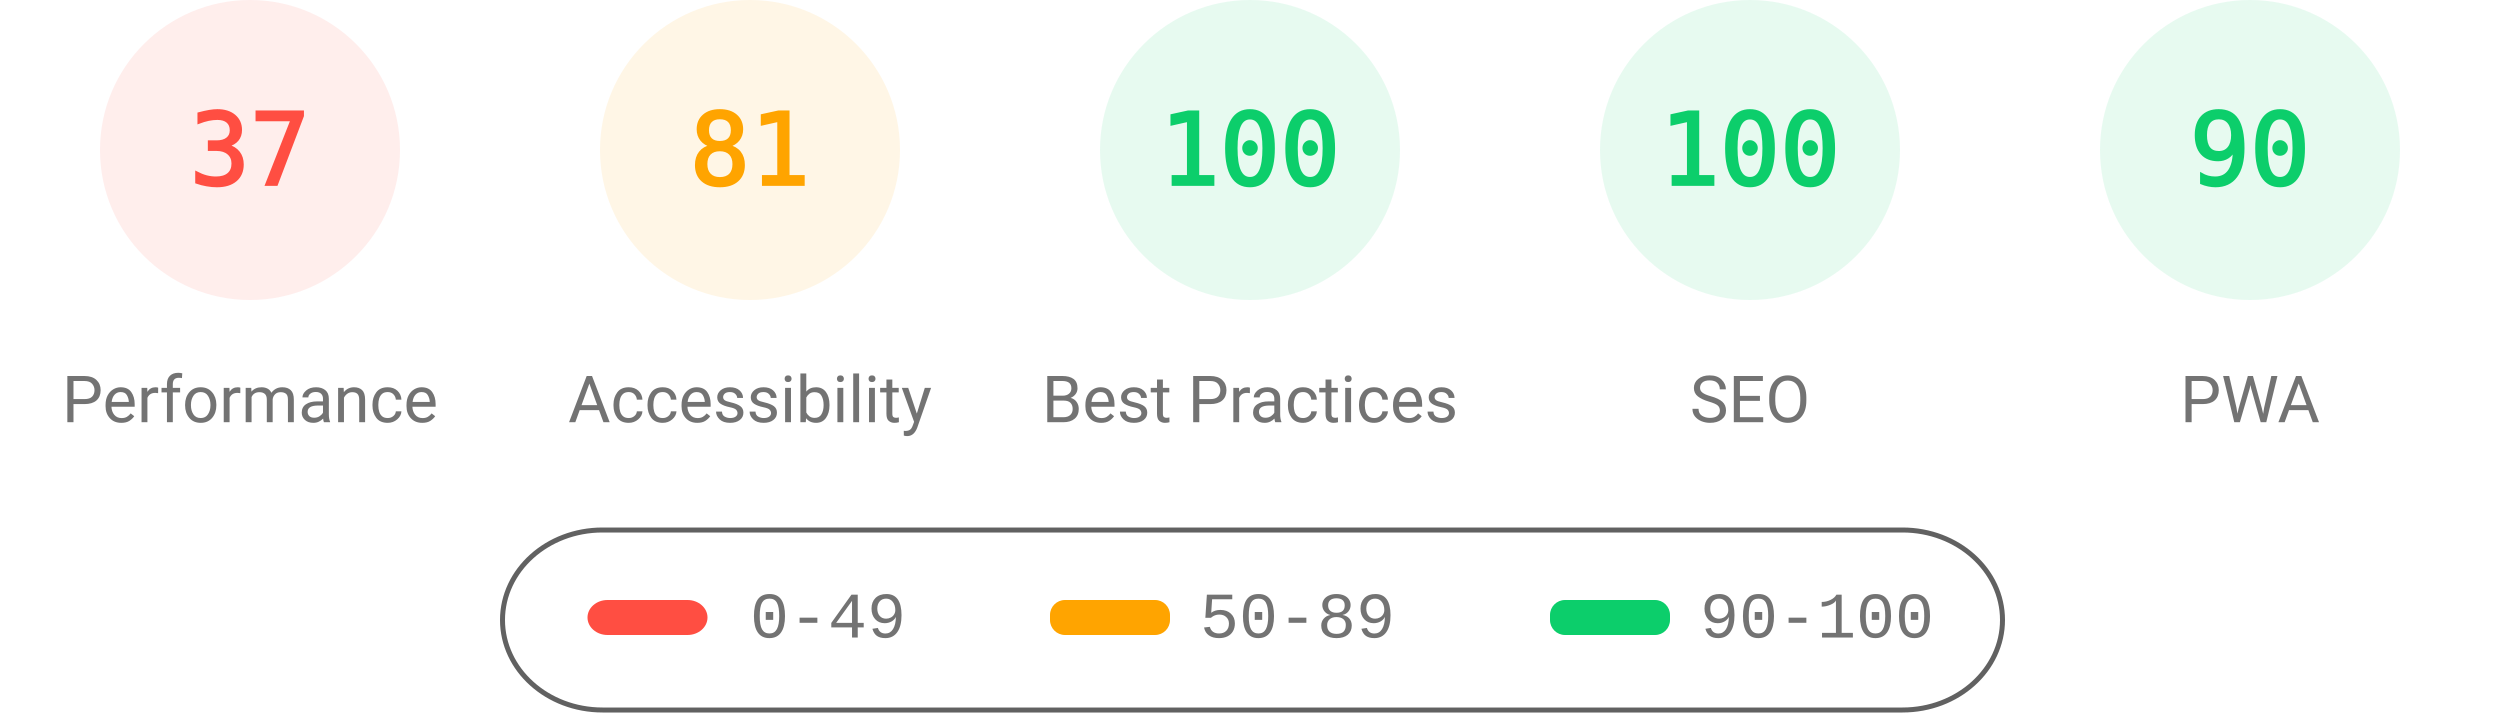
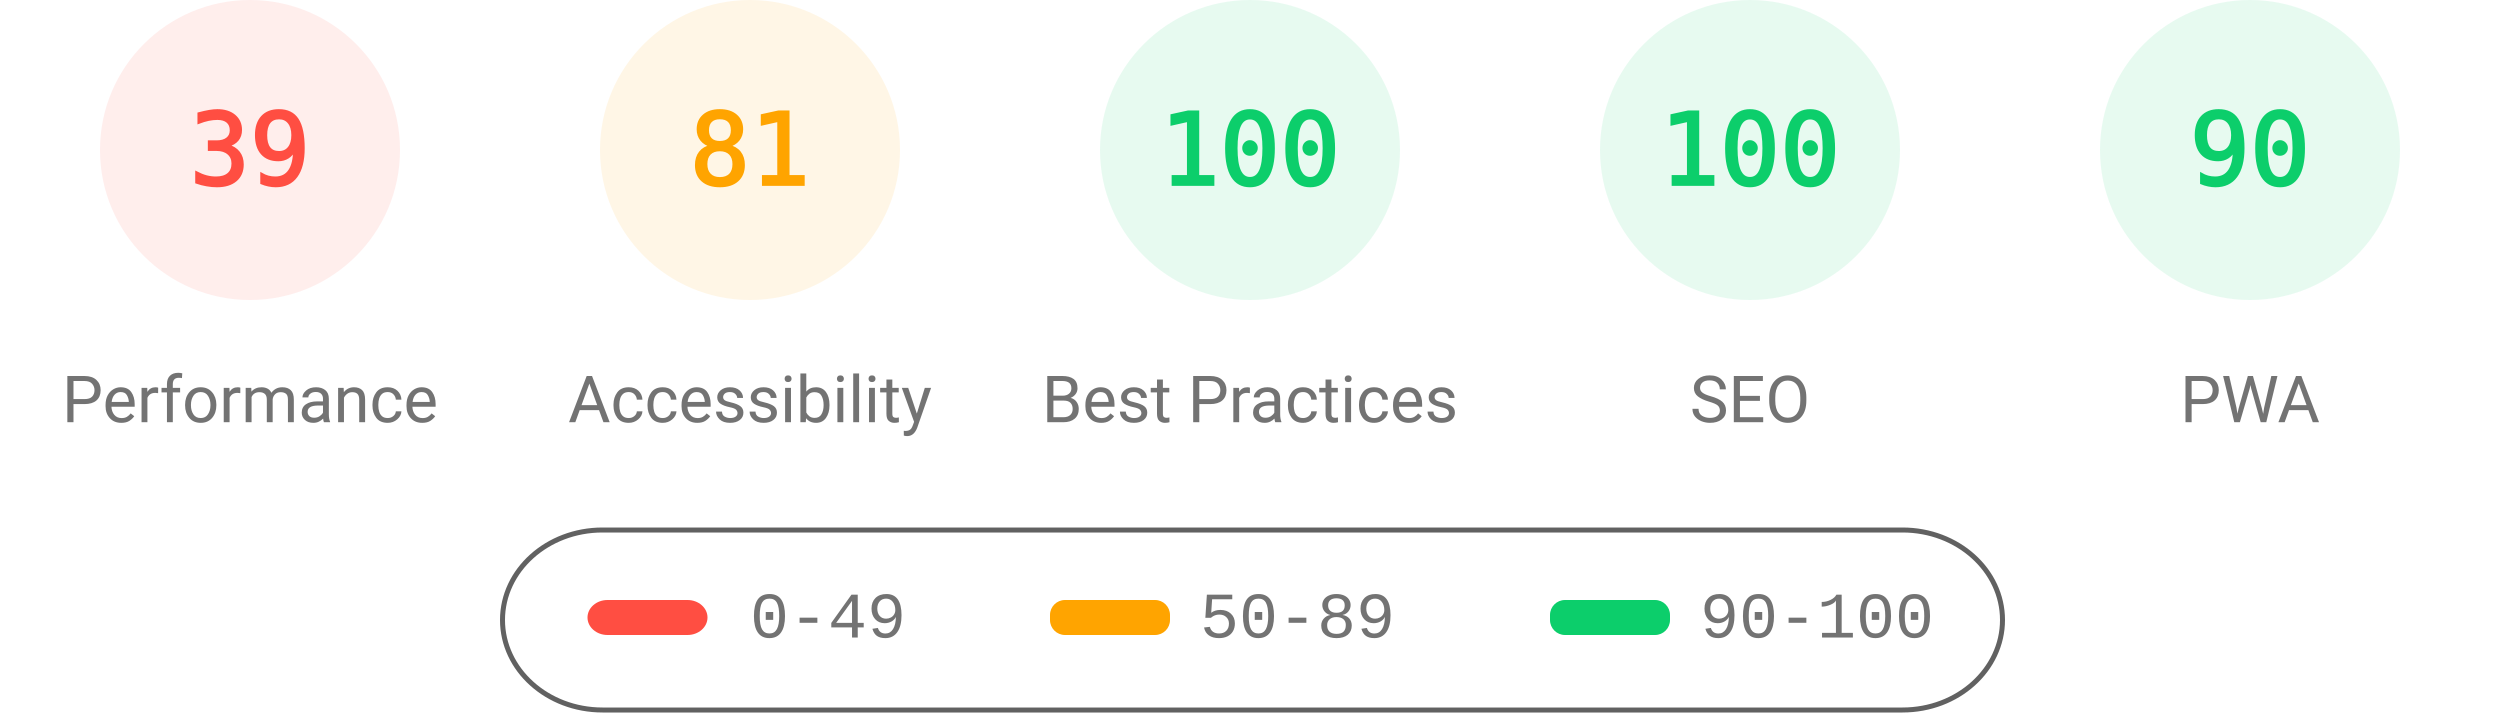
<svg xmlns="http://www.w3.org/2000/svg" fill="none" width="1000" height="285">
  <style>.gauge-base{opacity:.1}.gauge-arc{fill:none;animation-delay:250ms;stroke-linecap:round;transform:rotate(-90deg);transform-origin:100px 60px;animation:load-gauge 1s ease forwards}.guage-text{font-size:40px;font-family:monospace;text-align:center}.guage-red{color:#ff4e42;fill:#ff4e42;stroke:#ff4e42}.guage-orange{color:#ffa400;fill:#ffa400;stroke:#ffa400}.guage-green{color:#0cce6b;fill:#0cce6b;stroke:#0cce6b}.guage-undefined{color:#5c5c5c;fill:#5c5c5c;stroke:#5c5c5c}.guage-title{color:#737373;fill:#737373;stroke:none;font-size:26px;line-height:26px;font-family:Roboto,Halvetica,Arial,sans-serif}@keyframes load-gauge{from{stroke-dasharray:0 352.858}}</style>
  <svg class="guage-div guage-perf guage-red" viewBox="0 0 200 200" width="200" height="200">
    <circle class="gauge-base" r="56" cx="100" cy="60" stroke-width="8" />
-     <circle class="gauge-arc guage-arc-1" r="56" cx="100" cy="60" stroke-width="8" style="stroke-dasharray:130.187,351.858" />
-     <text class="guage-text" x="100" y="60" alignment-baseline="central" dominant-baseline="central" text-anchor="middle">37</text>
+     <circle class="gauge-arc guage-arc-1" r="56" cx="100" cy="60" stroke-width="8" style="stroke-dasharray:137.225,351.858" />
+     <text class="guage-text" x="100" y="60" alignment-baseline="central" dominant-baseline="central" text-anchor="middle">39</text>
    <text class="guage-title" x="100" y="160" alignment-baseline="central" dominant-baseline="central" text-anchor="middle">Performance</text>
  </svg>
  <svg class="guage-div guage-acc guage-orange" viewBox="0 0 200 200" width="200" height="200" x="200">
    <circle class="gauge-base" r="56" cx="100" cy="60" stroke-width="8" />
    <circle class="gauge-arc guage-arc-2" r="56" cx="100" cy="60" stroke-width="8" style="stroke-dasharray:285.005,351.858" />
    <text class="guage-text" x="100" y="60" alignment-baseline="central" dominant-baseline="central" text-anchor="middle">81</text>
    <text class="guage-title" x="100" y="160" alignment-baseline="central" dominant-baseline="central" text-anchor="middle">Accessibility</text>
  </svg>
  <svg class="guage-div guage-best guage-green" viewBox="0 0 200 200" width="200" height="200" x="400">
    <circle class="gauge-base" r="56" cx="100" cy="60" stroke-width="8" />
    <circle class="gauge-arc guage-arc-3" r="56" cx="100" cy="60" stroke-width="8" style="stroke-dasharray:351.858,351.858" />
    <text class="guage-text" x="100" y="60" alignment-baseline="central" dominant-baseline="central" text-anchor="middle">100</text>
    <text class="guage-title" x="100" y="160" alignment-baseline="central" dominant-baseline="central" text-anchor="middle">Best Practices</text>
  </svg>
  <svg class="guage-div guage-seo guage-green" viewBox="0 0 200 200" width="200" height="200" x="600">
    <circle class="gauge-base" r="56" cx="100" cy="60" stroke-width="8" />
    <circle class="gauge-arc guage-arc-4" r="56" cx="100" cy="60" stroke-width="8" style="stroke-dasharray:351.858,351.858" />
    <text class="guage-text" x="100" y="60" alignment-baseline="central" dominant-baseline="central" text-anchor="middle">100</text>
    <text class="guage-title" x="100" y="160" alignment-baseline="central" dominant-baseline="central" text-anchor="middle">SEO</text>
  </svg>
  <svg class="guage-div guage-pwa guage-green" viewBox="0 0 200 200" width="200" height="200" x="800">
    <circle class="gauge-base" r="56" cx="100" cy="60" stroke-width="8" />
    <circle class="gauge-arc guage-arc-4" r="56" cx="100" cy="60" stroke-width="8" style="stroke-dasharray:316.672,351.858" />
    <text class="guage-text" x="100" y="60" alignment-baseline="central" dominant-baseline="central" text-anchor="middle">90</text>
    <text class="guage-title" x="100" y="160" alignment-baseline="central" dominant-baseline="central" text-anchor="middle">PWA</text>
  </svg>
  <svg width="604" height="76" x="200" y="210">
    <path fill="none" id="canvas_background" d="M-1-1h604v80H-1z" />
    <rect fill-opacity="0" stroke="#616161" stroke-width="2" rx="40" id="svg_2" height="72" width="600" y="2" x="1" fill="#000" />
    <rect stroke="#000" rx="8" id="svg_3" height="14" width="48" y="30" x="35" stroke-opacity="null" stroke-width="0" fill="#ff4e42" />
    <rect stroke="#000" rx="6" id="svg_4" height="14" width="48" y="30" x="220" stroke-opacity="null" stroke-width="0" fill="#ffa400" />
    <rect stroke="#000" rx="6" id="svg_5" height="14" width="48" y="30" x="420" stroke-opacity="null" stroke-width="0" fill="#0cce6b" />
    <text xml:space="preserve" text-anchor="start" font-family="'Courier New', Courier, monospace" font-size="26" id="svg_6" y="45" x="100" stroke-opacity="null" stroke-width="0" stroke="#000" fill="#737373">0-49</text>
    <text xml:space="preserve" text-anchor="start" font-family="'Courier New', Courier, monospace" font-size="26" id="svg_7" y="45" x="280" stroke-opacity="null" stroke-width="0" stroke="#000" fill="#737373">50-89</text>
    <text xml:space="preserve" text-anchor="start" font-family="'Courier New', Courier, monospace" font-size="26" id="svg_8" y="45" x="480" stroke-opacity="null" stroke-width="0" stroke="#000" fill="#737373">90-100</text>
  </svg>
</svg>
